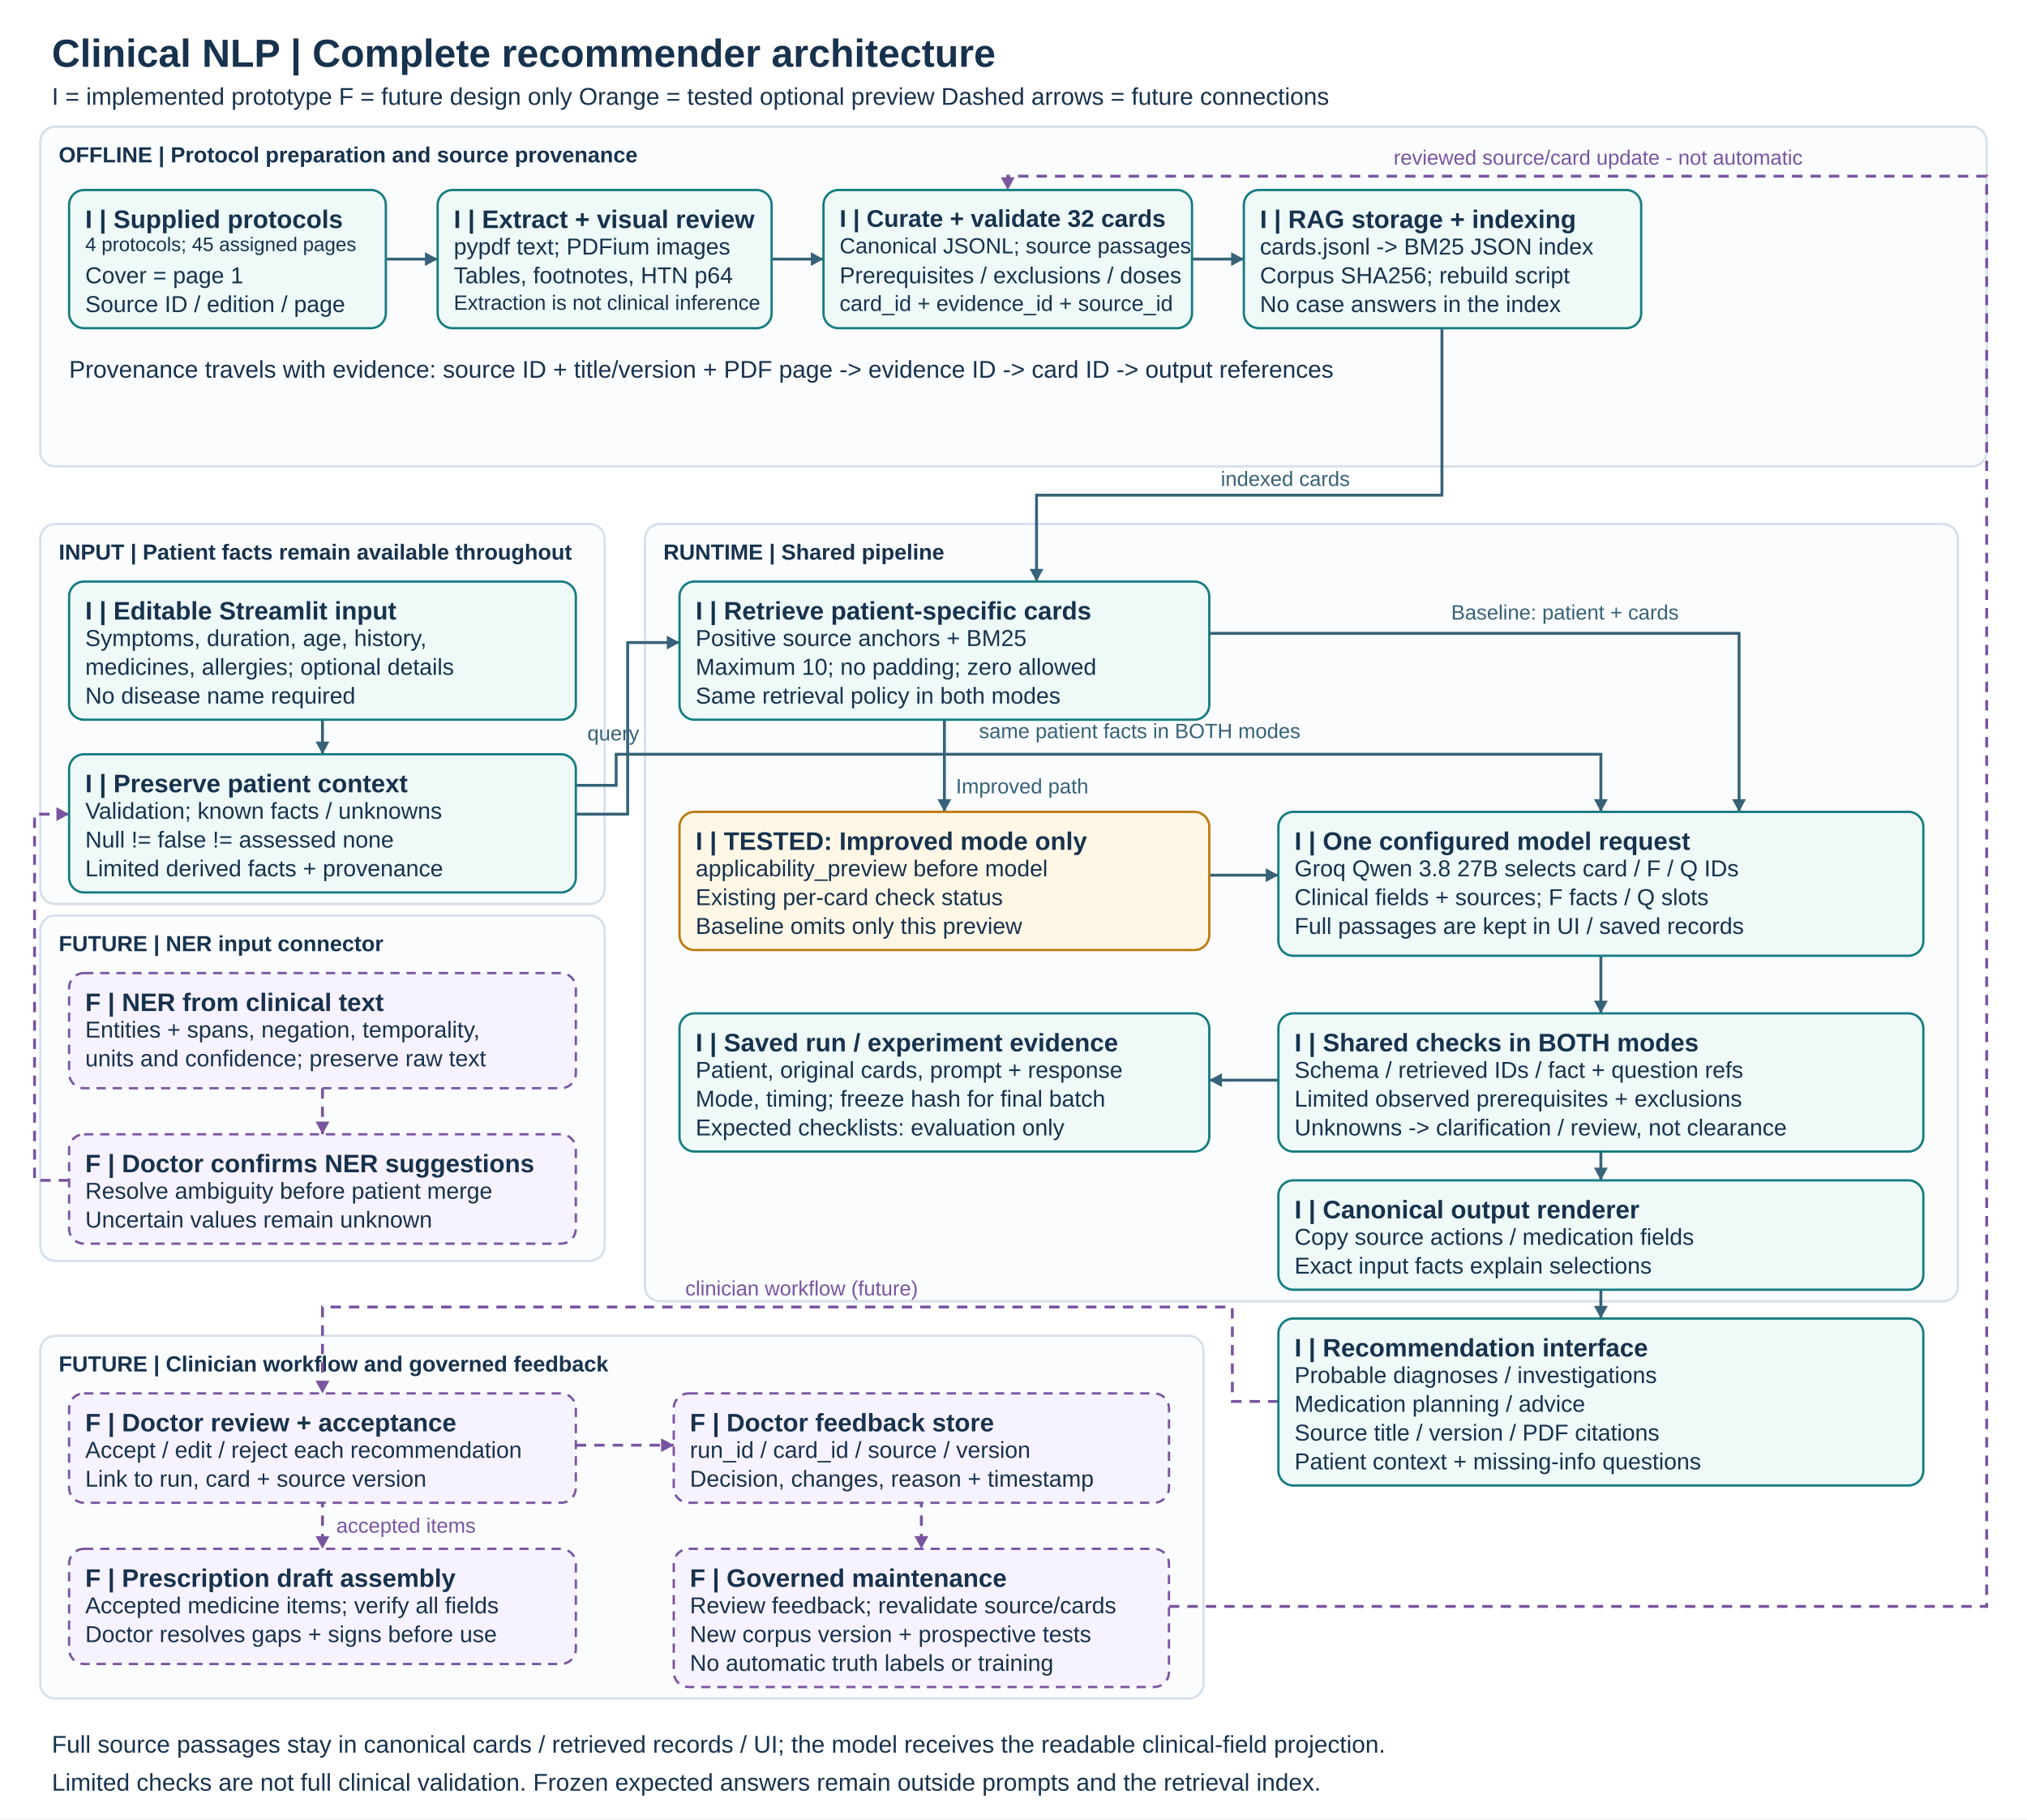
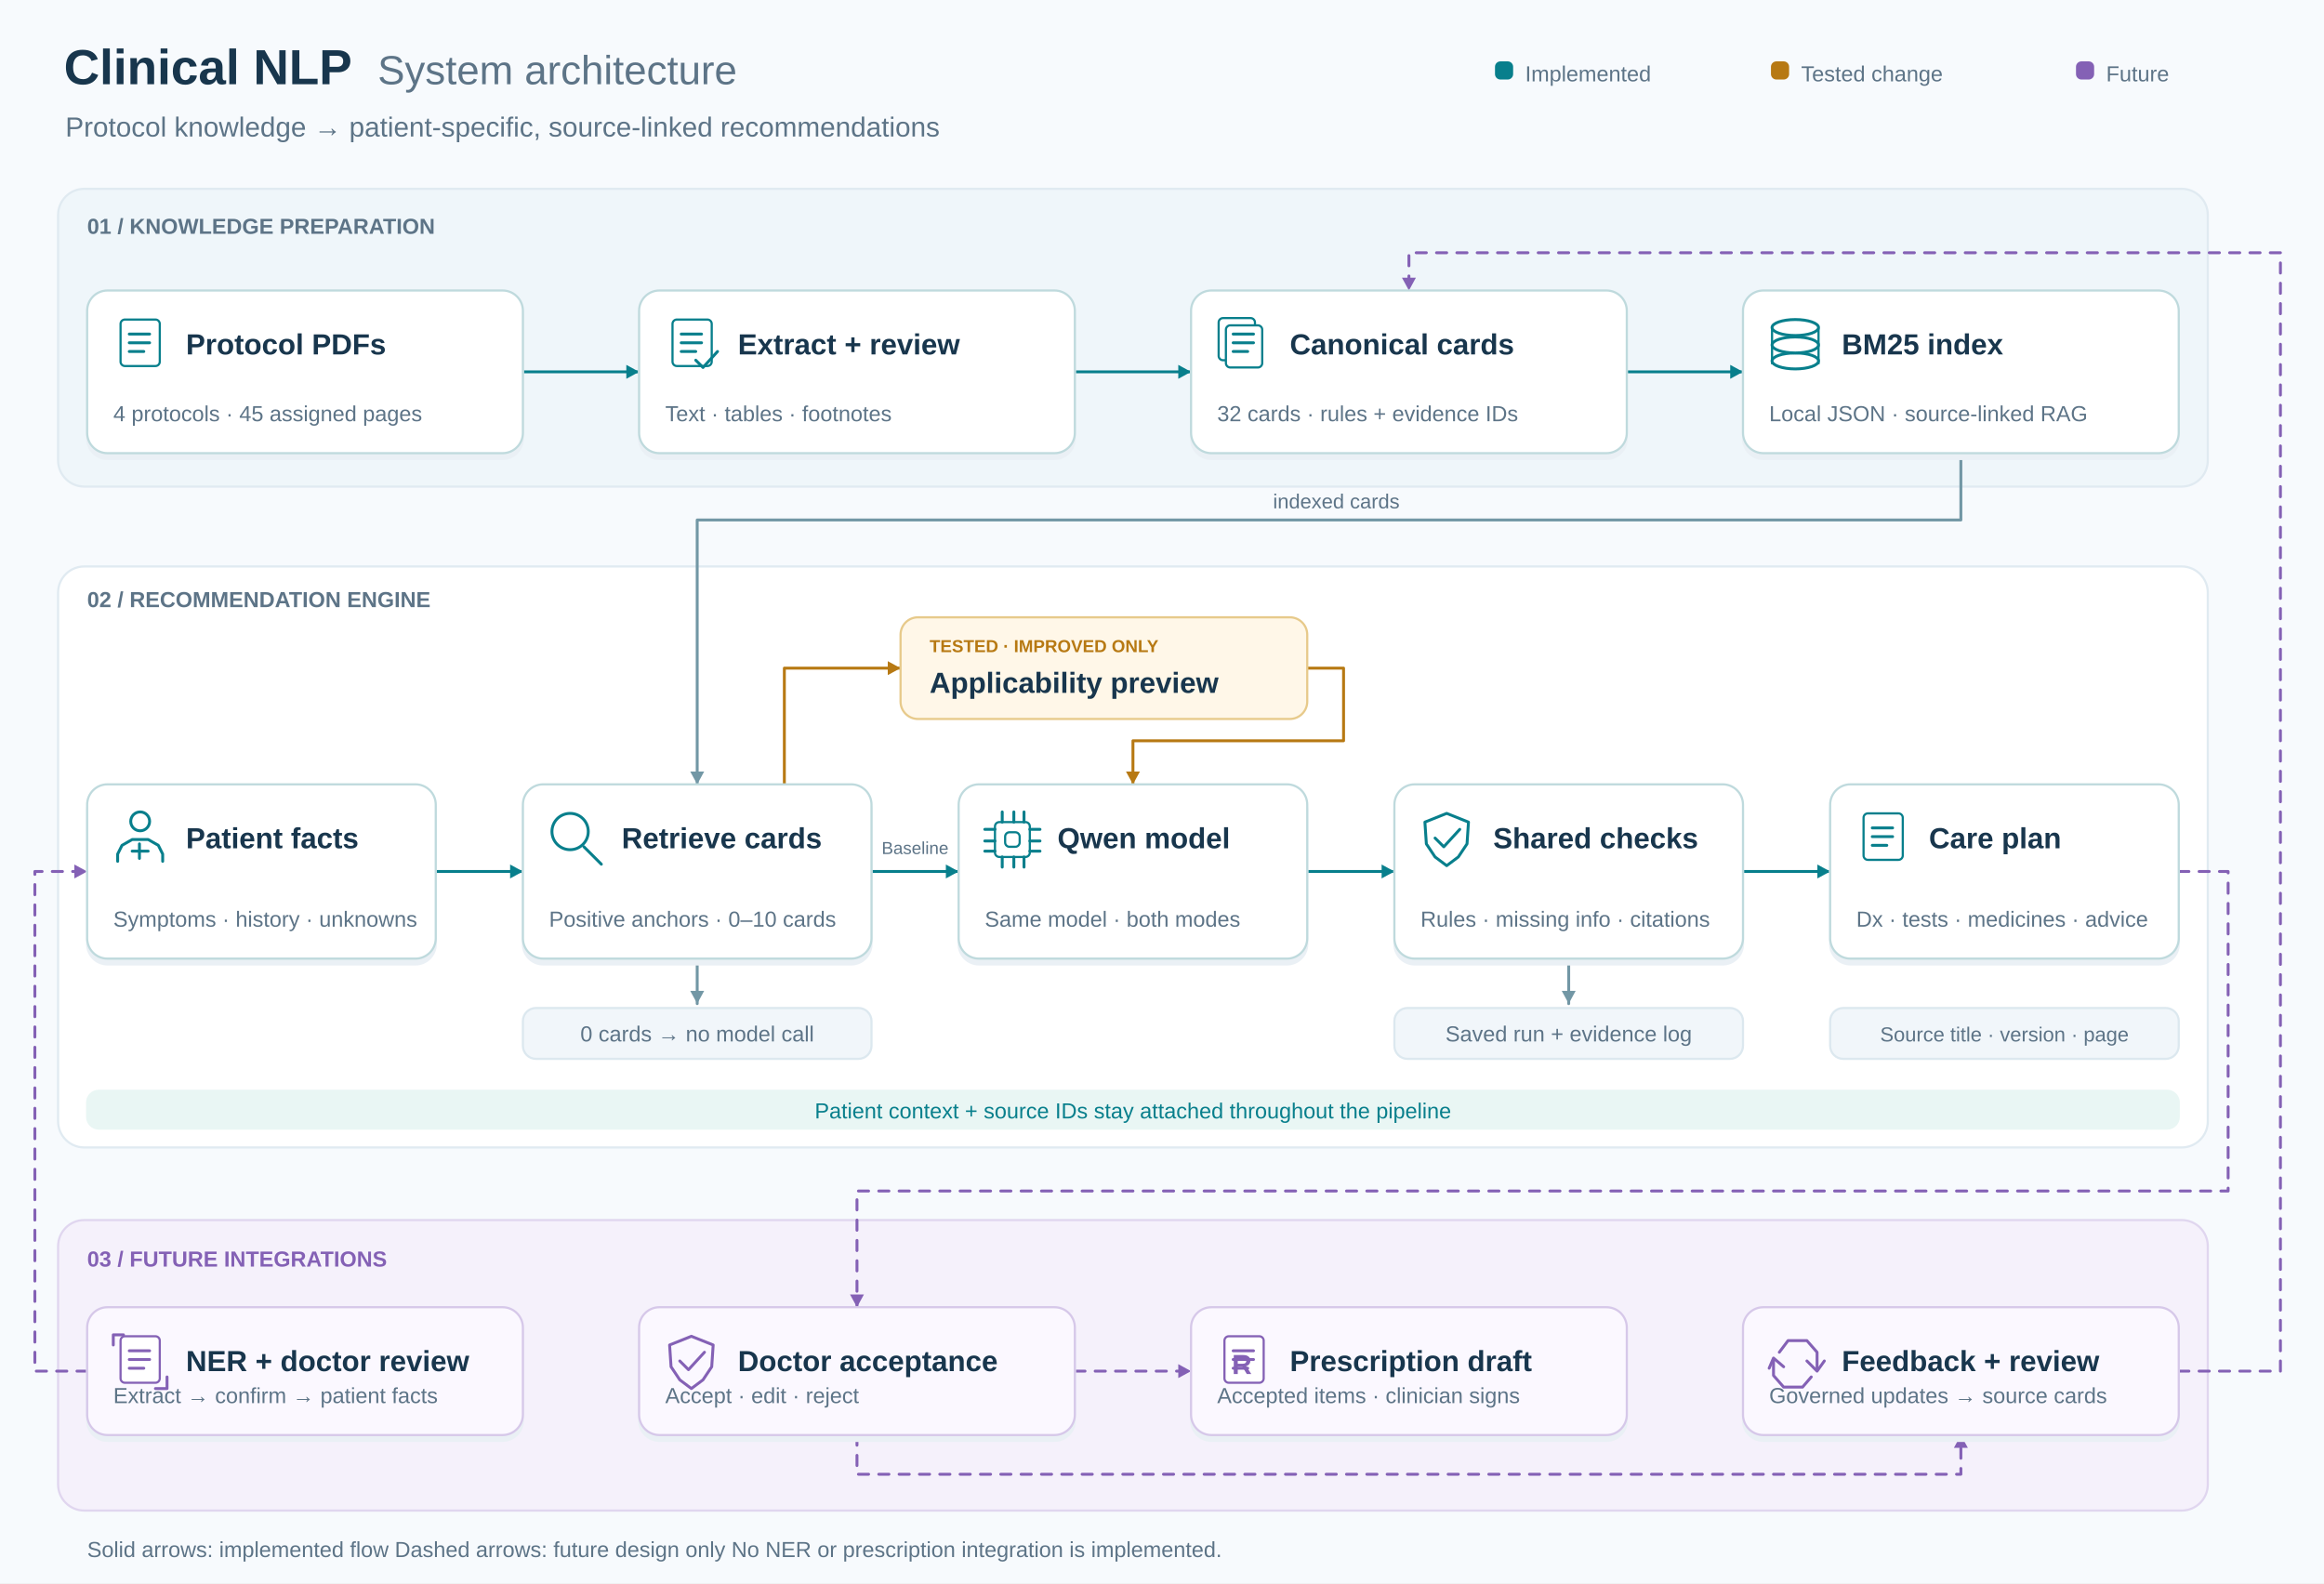
- <svg xmlns="http://www.w3.org/2000/svg" width="1760" height="1580" viewBox="0 0 1760 1580" role="img" aria-labelledby="title desc">
-   <rect width="100%" height="100%" fill="#ffffff" />
-   <text x="45" y="58" font-family="Segoe UI,Arial,sans-serif" font-size="34" fill="#17324d" font-weight="700">Clinical NLP | Complete recommender architecture</text>
-   <text x="45" y="91" font-family="Segoe UI,Arial,sans-serif" font-size="21" fill="#17324d" font-weight="400">I = implemented prototype     F = future design only     Orange = tested optional preview     Dashed arrows = future connections</text>
-   <rect x="35" y="110" width="1690" height="295" rx="13" fill="#fafcfe" stroke="#d6e0ea" stroke-width="2" />
-   <text x="51" y="141" font-family="Segoe UI,Arial,sans-serif" font-size="19" fill="#17324d" font-weight="700">OFFLINE | Protocol preparation and source provenance</text>
-   <rect x="35" y="455" width="490" height="330" rx="13" fill="#fafcfe" stroke="#d6e0ea" stroke-width="2" />
-   <text x="51" y="486" font-family="Segoe UI,Arial,sans-serif" font-size="19" fill="#17324d" font-weight="700">INPUT | Patient facts remain available throughout</text>
-   <rect x="560" y="455" width="1140" height="675" rx="13" fill="#fafcfe" stroke="#d6e0ea" stroke-width="2" />
-   <text x="576" y="486" font-family="Segoe UI,Arial,sans-serif" font-size="19" fill="#17324d" font-weight="700">RUNTIME | Shared pipeline</text>
-   <rect x="35" y="795" width="490" height="300" rx="13" fill="#fafcfe" stroke="#d6e0ea" stroke-width="2" />
-   <text x="51" y="826" font-family="Segoe UI,Arial,sans-serif" font-size="19" fill="#17324d" font-weight="700">FUTURE | NER input connector</text>
-   <rect x="35" y="1160" width="1010" height="315" rx="13" fill="#fafcfe" stroke="#d6e0ea" stroke-width="2" />
-   <text x="51" y="1191" font-family="Segoe UI,Arial,sans-serif" font-size="19" fill="#17324d" font-weight="700">FUTURE | Clinician workflow and governed feedback</text>
-   <text x="60" y="328" font-family="Segoe UI,Arial,sans-serif" font-size="21" fill="#17324d" font-weight="400">Provenance travels with evidence: source ID + title/version + PDF page -&gt; evidence ID -&gt; card ID -&gt; output references</text>
-   <polyline points="335,225 380,225" fill="none" stroke="#376277" stroke-width="2.5" />
-   <polygon points="380,225 369,219 369,231" fill="#376277" />
-   <polyline points="670,225 715,225" fill="none" stroke="#376277" stroke-width="2.5" />
-   <polygon points="715,225 704,219 704,231" fill="#376277" />
-   <polyline points="1035,225 1080,225" fill="none" stroke="#376277" stroke-width="2.5" />
-   <polygon points="1080,225 1069,219 1069,231" fill="#376277" />
-   <polyline points="280,610 280,655" fill="none" stroke="#376277" stroke-width="2.5" />
-   <polygon points="280,655 274,644 286,644" fill="#376277" />
-   <polyline points="1252,285 1252,430 900,430 900,505" fill="none" stroke="#376277" stroke-width="2.5" />
-   <polygon points="900,505 894,494 906,494" fill="#376277" />
-   <text x="1060" y="422" font-family="Segoe UI,Arial,sans-serif" font-size="18" fill="#376277" font-weight="400">indexed cards</text>
-   <polyline points="500,707 545,707 545,558 590,558" fill="none" stroke="#376277" stroke-width="2.5" />
-   <polygon points="590,558 579,552 579,564" fill="#376277" />
-   <text x="510" y="643" font-family="Segoe UI,Arial,sans-serif" font-size="18" fill="#376277" font-weight="400">query</text>
-   <polyline points="500,682 535,682 535,655 1390,655 1390,705" fill="none" stroke="#376277" stroke-width="2.5" />
-   <polygon points="1390,705 1384,694 1396,694" fill="#376277" />
-   <text x="850" y="641" font-family="Segoe UI,Arial,sans-serif" font-size="18" fill="#376277" font-weight="400">same patient facts in BOTH modes</text>
-   <polyline points="1050,550 1510,550 1510,705" fill="none" stroke="#376277" stroke-width="2.5" />
-   <polygon points="1510,705 1504,694 1516,694" fill="#376277" />
-   <text x="1260" y="538" font-family="Segoe UI,Arial,sans-serif" font-size="18" fill="#376277" font-weight="400">Baseline: patient + cards</text>
-   <polyline points="820,610 820,705" fill="none" stroke="#376277" stroke-width="2.5" />
-   <polygon points="820,705 814,694 826,694" fill="#376277" />
-   <text x="830" y="689" font-family="Segoe UI,Arial,sans-serif" font-size="18" fill="#376277" font-weight="400">Improved path</text>
-   <polyline points="1050,760 1110,760" fill="none" stroke="#376277" stroke-width="2.5" />
-   <polygon points="1110,760 1099,754 1099,766" fill="#376277" />
-   <polyline points="1390,830 1390,880" fill="none" stroke="#376277" stroke-width="2.5" />
-   <polygon points="1390,880 1384,869 1396,869" fill="#376277" />
-   <polyline points="1110,938 1050,938" fill="none" stroke="#376277" stroke-width="2.5" />
-   <polygon points="1050,938 1061,932 1061,944" fill="#376277" />
-   <polyline points="1390,995 1390,1025" fill="none" stroke="#376277" stroke-width="2.5" />
-   <polygon points="1390,1025 1384,1014 1396,1014" fill="#376277" />
-   <polyline points="1390,1105 1390,1145" fill="none" stroke="#376277" stroke-width="2.5" />
-   <polygon points="1390,1145 1384,1134 1396,1134" fill="#376277" />
-   <polyline points="280,945 280,985" fill="none" stroke="#7955a0" stroke-width="2.5" stroke-dasharray="9 7" />
-   <polygon points="280,985 274,974 286,974" fill="#7955a0" />
-   <polyline points="60,1025 30,1025 30,707 60,707" fill="none" stroke="#7955a0" stroke-width="2.5" stroke-dasharray="9 7" />
-   <polygon points="60,707 49,701 49,713" fill="#7955a0" />
-   <polyline points="1110,1217 1070,1217 1070,1135 280,1135 280,1210" fill="none" stroke="#7955a0" stroke-width="2.5" stroke-dasharray="9 7" />
-   <polygon points="280,1210 274,1199 286,1199" fill="#7955a0" />
-   <text x="595" y="1125" font-family="Segoe UI,Arial,sans-serif" font-size="18" fill="#7955a0" font-weight="400">clinician workflow (future)</text>
-   <polyline points="280,1300 280,1345" fill="none" stroke="#7955a0" stroke-width="2.5" stroke-dasharray="9 7" />
-   <polygon points="280,1345 274,1334 286,1334" fill="#7955a0" />
-   <text x="292" y="1331" font-family="Segoe UI,Arial,sans-serif" font-size="18" fill="#7955a0" font-weight="400">accepted items</text>
-   <polyline points="500,1255 585,1255" fill="none" stroke="#7955a0" stroke-width="2.5" stroke-dasharray="9 7" />
-   <polygon points="585,1255 574,1249 574,1261" fill="#7955a0" />
-   <polyline points="800,1300 800,1345" fill="none" stroke="#7955a0" stroke-width="2.5" stroke-dasharray="9 7" />
-   <polygon points="800,1345 794,1334 806,1334" fill="#7955a0" />
-   <polyline points="1015,1395 1725,1395 1725,153 875,153 875,165" fill="none" stroke="#7955a0" stroke-width="2.5" stroke-dasharray="9 7" />
-   <polygon points="875,165 869,154 881,154" fill="#7955a0" />
-   <text x="1210" y="143" font-family="Segoe UI,Arial,sans-serif" font-size="18" fill="#7955a0" font-weight="400">reviewed source/card update - not automatic</text>
-   <rect x="60" y="165" width="275" height="120" rx="13" fill="#eef9f8" stroke="#167c80" stroke-width="2" />
-   <text x="74" y="198" font-family="Segoe UI,Arial,sans-serif" font-size="22" fill="#17324d" font-weight="700">I | Supplied protocols</text>
-   <text x="74" y="218" font-family="Segoe UI,Arial,sans-serif" font-size="17" fill="#17324d" font-weight="400">4 protocols; 45 assigned pages</text>
-   <text x="74" y="246" font-family="Segoe UI,Arial,sans-serif" font-size="20" fill="#17324d" font-weight="400">Cover = page 1</text>
-   <text x="74" y="271" font-family="Segoe UI,Arial,sans-serif" font-size="20" fill="#17324d" font-weight="400">Source ID / edition / page</text>
-   <rect x="380" y="165" width="290" height="120" rx="13" fill="#eef9f8" stroke="#167c80" stroke-width="2" />
-   <text x="394" y="198" font-family="Segoe UI,Arial,sans-serif" font-size="22" fill="#17324d" font-weight="700">I | Extract + visual review</text>
-   <text x="394" y="221" font-family="Segoe UI,Arial,sans-serif" font-size="20" fill="#17324d" font-weight="400">pypdf text; PDFium images</text>
-   <text x="394" y="246" font-family="Segoe UI,Arial,sans-serif" font-size="20" fill="#17324d" font-weight="400">Tables, footnotes, HTN p64</text>
-   <text x="394" y="269" font-family="Segoe UI,Arial,sans-serif" font-size="18" fill="#17324d" font-weight="400">Extraction is not clinical inference</text>
-   <rect x="715" y="165" width="320" height="120" rx="13" fill="#eef9f8" stroke="#167c80" stroke-width="2" />
-   <text x="729" y="197" font-family="Segoe UI,Arial,sans-serif" font-size="21" fill="#17324d" font-weight="700">I | Curate + validate 32 cards</text>
-   <text x="729" y="220" font-family="Segoe UI,Arial,sans-serif" font-size="19" fill="#17324d" font-weight="400">Canonical JSONL; source passages</text>
-   <text x="729" y="246" font-family="Segoe UI,Arial,sans-serif" font-size="20" fill="#17324d" font-weight="400">Prerequisites / exclusions / doses</text>
-   <text x="729" y="270" font-family="Segoe UI,Arial,sans-serif" font-size="19" fill="#17324d" font-weight="400">card_id + evidence_id + source_id</text>
-   <rect x="1080" y="165" width="345" height="120" rx="13" fill="#eef9f8" stroke="#167c80" stroke-width="2" />
-   <text x="1094" y="198" font-family="Segoe UI,Arial,sans-serif" font-size="22" fill="#17324d" font-weight="700">I | RAG storage + indexing</text>
-   <text x="1094" y="221" font-family="Segoe UI,Arial,sans-serif" font-size="20" fill="#17324d" font-weight="400">cards.jsonl -&gt; BM25 JSON index</text>
-   <text x="1094" y="246" font-family="Segoe UI,Arial,sans-serif" font-size="20" fill="#17324d" font-weight="400">Corpus SHA256; rebuild script</text>
-   <text x="1094" y="271" font-family="Segoe UI,Arial,sans-serif" font-size="20" fill="#17324d" font-weight="400">No case answers in the index</text>
-   <rect x="60" y="505" width="440" height="120" rx="13" fill="#eef9f8" stroke="#167c80" stroke-width="2" />
-   <text x="74" y="538" font-family="Segoe UI,Arial,sans-serif" font-size="22" fill="#17324d" font-weight="700">I | Editable Streamlit input</text>
-   <text x="74" y="561" font-family="Segoe UI,Arial,sans-serif" font-size="20" fill="#17324d" font-weight="400">Symptoms, duration, age, history,</text>
-   <text x="74" y="586" font-family="Segoe UI,Arial,sans-serif" font-size="20" fill="#17324d" font-weight="400">medicines, allergies; optional details</text>
-   <text x="74" y="611" font-family="Segoe UI,Arial,sans-serif" font-size="20" fill="#17324d" font-weight="400">No disease name required</text>
-   <rect x="60" y="655" width="440" height="120" rx="13" fill="#eef9f8" stroke="#167c80" stroke-width="2" />
-   <text x="74" y="688" font-family="Segoe UI,Arial,sans-serif" font-size="22" fill="#17324d" font-weight="700">I | Preserve patient context</text>
-   <text x="74" y="711" font-family="Segoe UI,Arial,sans-serif" font-size="20" fill="#17324d" font-weight="400">Validation; known facts / unknowns</text>
-   <text x="74" y="736" font-family="Segoe UI,Arial,sans-serif" font-size="20" fill="#17324d" font-weight="400">Null != false != assessed none</text>
-   <text x="74" y="761" font-family="Segoe UI,Arial,sans-serif" font-size="20" fill="#17324d" font-weight="400">Limited derived facts + provenance</text>
-   <rect x="590" y="505" width="460" height="120" rx="13" fill="#eef9f8" stroke="#167c80" stroke-width="2" />
-   <text x="604" y="538" font-family="Segoe UI,Arial,sans-serif" font-size="22" fill="#17324d" font-weight="700">I | Retrieve patient-specific cards</text>
-   <text x="604" y="561" font-family="Segoe UI,Arial,sans-serif" font-size="20" fill="#17324d" font-weight="400">Positive source anchors + BM25</text>
-   <text x="604" y="586" font-family="Segoe UI,Arial,sans-serif" font-size="20" fill="#17324d" font-weight="400">Maximum 10; no padding; zero allowed</text>
-   <text x="604" y="611" font-family="Segoe UI,Arial,sans-serif" font-size="20" fill="#17324d" font-weight="400">Same retrieval policy in both modes</text>
-   <rect x="590" y="705" width="460" height="120" rx="13" fill="#fff7e6" stroke="#bd7a10" stroke-width="2" />
-   <text x="604" y="738" font-family="Segoe UI,Arial,sans-serif" font-size="22" fill="#17324d" font-weight="700">I | TESTED: Improved mode only</text>
-   <text x="604" y="761" font-family="Segoe UI,Arial,sans-serif" font-size="20" fill="#17324d" font-weight="400">applicability_preview before model</text>
-   <text x="604" y="786" font-family="Segoe UI,Arial,sans-serif" font-size="20" fill="#17324d" font-weight="400">Existing per-card check status</text>
-   <text x="604" y="811" font-family="Segoe UI,Arial,sans-serif" font-size="20" fill="#17324d" font-weight="400">Baseline omits only this preview</text>
-   <rect x="1110" y="705" width="560" height="125" rx="13" fill="#eef9f8" stroke="#167c80" stroke-width="2" />
-   <text x="1124" y="738" font-family="Segoe UI,Arial,sans-serif" font-size="22" fill="#17324d" font-weight="700">I | One configured model request</text>
-   <text x="1124" y="761" font-family="Segoe UI,Arial,sans-serif" font-size="20" fill="#17324d" font-weight="400">Groq Qwen 3.8 27B selects card / F / Q IDs</text>
-   <text x="1124" y="786" font-family="Segoe UI,Arial,sans-serif" font-size="20" fill="#17324d" font-weight="400">Clinical fields + sources; F facts / Q slots</text>
-   <text x="1124" y="811" font-family="Segoe UI,Arial,sans-serif" font-size="20" fill="#17324d" font-weight="400">Full passages are kept in UI / saved records</text>
-   <rect x="1110" y="880" width="560" height="120" rx="13" fill="#eef9f8" stroke="#167c80" stroke-width="2" />
-   <text x="1124" y="913" font-family="Segoe UI,Arial,sans-serif" font-size="22" fill="#17324d" font-weight="700">I | Shared checks in BOTH modes</text>
-   <text x="1124" y="936" font-family="Segoe UI,Arial,sans-serif" font-size="20" fill="#17324d" font-weight="400">Schema / retrieved IDs / fact + question refs</text>
-   <text x="1124" y="961" font-family="Segoe UI,Arial,sans-serif" font-size="20" fill="#17324d" font-weight="400">Limited observed prerequisites + exclusions</text>
-   <text x="1124" y="986" font-family="Segoe UI,Arial,sans-serif" font-size="20" fill="#17324d" font-weight="400">Unknowns -&gt; clarification / review, not clearance</text>
-   <rect x="590" y="880" width="460" height="120" rx="13" fill="#eef9f8" stroke="#167c80" stroke-width="2" />
-   <text x="604" y="913" font-family="Segoe UI,Arial,sans-serif" font-size="22" fill="#17324d" font-weight="700">I | Saved run / experiment evidence</text>
-   <text x="604" y="936" font-family="Segoe UI,Arial,sans-serif" font-size="20" fill="#17324d" font-weight="400">Patient, original cards, prompt + response</text>
-   <text x="604" y="961" font-family="Segoe UI,Arial,sans-serif" font-size="20" fill="#17324d" font-weight="400">Mode, timing; freeze hash for final batch</text>
-   <text x="604" y="986" font-family="Segoe UI,Arial,sans-serif" font-size="20" fill="#17324d" font-weight="400">Expected checklists: evaluation only</text>
-   <rect x="1110" y="1025" width="560" height="95" rx="13" fill="#eef9f8" stroke="#167c80" stroke-width="2" />
-   <text x="1124" y="1058" font-family="Segoe UI,Arial,sans-serif" font-size="22" fill="#17324d" font-weight="700">I | Canonical output renderer</text>
-   <text x="1124" y="1081" font-family="Segoe UI,Arial,sans-serif" font-size="20" fill="#17324d" font-weight="400">Copy source actions / medication fields</text>
-   <text x="1124" y="1106" font-family="Segoe UI,Arial,sans-serif" font-size="20" fill="#17324d" font-weight="400">Exact input facts explain selections</text>
-   <rect x="1110" y="1145" width="560" height="145" rx="13" fill="#eef9f8" stroke="#167c80" stroke-width="2" />
-   <text x="1124" y="1178" font-family="Segoe UI,Arial,sans-serif" font-size="22" fill="#17324d" font-weight="700">I | Recommendation interface</text>
-   <text x="1124" y="1201" font-family="Segoe UI,Arial,sans-serif" font-size="20" fill="#17324d" font-weight="400">Probable diagnoses / investigations</text>
-   <text x="1124" y="1226" font-family="Segoe UI,Arial,sans-serif" font-size="20" fill="#17324d" font-weight="400">Medication planning / advice</text>
-   <text x="1124" y="1251" font-family="Segoe UI,Arial,sans-serif" font-size="20" fill="#17324d" font-weight="400">Source title / version / PDF citations</text>
-   <text x="1124" y="1276" font-family="Segoe UI,Arial,sans-serif" font-size="20" fill="#17324d" font-weight="400">Patient context + missing-info questions</text>
-   <rect x="60" y="845" width="440" height="100" rx="13" fill="#f7f2ff" stroke="#7955a0" stroke-width="2" stroke-dasharray="8 6" />
-   <text x="74" y="878" font-family="Segoe UI,Arial,sans-serif" font-size="22" fill="#17324d" font-weight="700">F | NER from clinical text</text>
-   <text x="74" y="901" font-family="Segoe UI,Arial,sans-serif" font-size="20" fill="#17324d" font-weight="400">Entities + spans, negation, temporality,</text>
-   <text x="74" y="926" font-family="Segoe UI,Arial,sans-serif" font-size="20" fill="#17324d" font-weight="400">units and confidence; preserve raw text</text>
-   <rect x="60" y="985" width="440" height="95" rx="13" fill="#f7f2ff" stroke="#7955a0" stroke-width="2" stroke-dasharray="8 6" />
-   <text x="74" y="1018" font-family="Segoe UI,Arial,sans-serif" font-size="22" fill="#17324d" font-weight="700">F | Doctor confirms NER suggestions</text>
-   <text x="74" y="1041" font-family="Segoe UI,Arial,sans-serif" font-size="20" fill="#17324d" font-weight="400">Resolve ambiguity before patient merge</text>
-   <text x="74" y="1066" font-family="Segoe UI,Arial,sans-serif" font-size="20" fill="#17324d" font-weight="400">Uncertain values remain unknown</text>
-   <rect x="60" y="1210" width="440" height="95" rx="13" fill="#f7f2ff" stroke="#7955a0" stroke-width="2" stroke-dasharray="8 6" />
-   <text x="74" y="1243" font-family="Segoe UI,Arial,sans-serif" font-size="22" fill="#17324d" font-weight="700">F | Doctor review + acceptance</text>
-   <text x="74" y="1266" font-family="Segoe UI,Arial,sans-serif" font-size="20" fill="#17324d" font-weight="400">Accept / edit / reject each recommendation</text>
-   <text x="74" y="1291" font-family="Segoe UI,Arial,sans-serif" font-size="20" fill="#17324d" font-weight="400">Link to run, card + source version</text>
-   <rect x="60" y="1345" width="440" height="100" rx="13" fill="#f7f2ff" stroke="#7955a0" stroke-width="2" stroke-dasharray="8 6" />
-   <text x="74" y="1378" font-family="Segoe UI,Arial,sans-serif" font-size="22" fill="#17324d" font-weight="700">F | Prescription draft assembly</text>
-   <text x="74" y="1401" font-family="Segoe UI,Arial,sans-serif" font-size="20" fill="#17324d" font-weight="400">Accepted medicine items; verify all fields</text>
-   <text x="74" y="1426" font-family="Segoe UI,Arial,sans-serif" font-size="20" fill="#17324d" font-weight="400">Doctor resolves gaps + signs before use</text>
-   <rect x="585" y="1210" width="430" height="95" rx="13" fill="#f7f2ff" stroke="#7955a0" stroke-width="2" stroke-dasharray="8 6" />
-   <text x="599" y="1243" font-family="Segoe UI,Arial,sans-serif" font-size="22" fill="#17324d" font-weight="700">F | Doctor feedback store</text>
-   <text x="599" y="1266" font-family="Segoe UI,Arial,sans-serif" font-size="20" fill="#17324d" font-weight="400">run_id / card_id / source / version</text>
-   <text x="599" y="1291" font-family="Segoe UI,Arial,sans-serif" font-size="20" fill="#17324d" font-weight="400">Decision, changes, reason + timestamp</text>
-   <rect x="585" y="1345" width="430" height="120" rx="13" fill="#f7f2ff" stroke="#7955a0" stroke-width="2" stroke-dasharray="8 6" />
-   <text x="599" y="1378" font-family="Segoe UI,Arial,sans-serif" font-size="22" fill="#17324d" font-weight="700">F | Governed maintenance</text>
-   <text x="599" y="1401" font-family="Segoe UI,Arial,sans-serif" font-size="20" fill="#17324d" font-weight="400">Review feedback; revalidate source/cards</text>
-   <text x="599" y="1426" font-family="Segoe UI,Arial,sans-serif" font-size="20" fill="#17324d" font-weight="400">New corpus version + prospective tests</text>
-   <text x="599" y="1451" font-family="Segoe UI,Arial,sans-serif" font-size="20" fill="#17324d" font-weight="400">No automatic truth labels or training</text>
-   <text x="45" y="1522" font-family="Segoe UI,Arial,sans-serif" font-size="21" fill="#17324d" font-weight="400">Full source passages stay in canonical cards / retrieved records / UI; the model receives the readable clinical-field projection.</text>
-   <text x="45" y="1555" font-family="Segoe UI,Arial,sans-serif" font-size="21" fill="#17324d" font-weight="400">Limited checks are not full clinical validation. Frozen expected answers remain outside prompts and the retrieval index.</text>
+ <svg xmlns="http://www.w3.org/2000/svg" width="1600" height="1090" viewBox="0 0 1600 1090" role="img" aria-labelledby="title desc">
+   <rect width="1600" height="1090" fill="#F7FAFD" />
+   <text x="44" y="58" fill="#18364D" font-family="Segoe UI,Arial,sans-serif" font-size="34" font-weight="700" text-anchor="start">Clinical NLP</text>
+   <text x="260" y="58" fill="#5D7487" font-family="Segoe UI,Arial,sans-serif" font-size="28" font-weight="400" text-anchor="start">System architecture</text>
+   <text x="45" y="94" fill="#5D7487" font-family="Segoe UI,Arial,sans-serif" font-size="19" font-weight="400" text-anchor="start">Protocol knowledge → patient-specific, source-linked recommendations</text>
+   <rect x="1030" y="43" width="11" height="11" rx="3" fill="#087F8C" stroke="#087F8C" stroke-width="1.5" />
+   <text x="1050" y="56" fill="#5D7487" font-family="Segoe UI,Arial,sans-serif" font-size="15" font-weight="400" text-anchor="start">Implemented</text>
+   <rect x="1220" y="43" width="11" height="11" rx="3" fill="#B77913" stroke="#B77913" stroke-width="1.5" />
+   <text x="1240" y="56" fill="#5D7487" font-family="Segoe UI,Arial,sans-serif" font-size="15" font-weight="400" text-anchor="start">Tested change</text>
+   <rect x="1430" y="43" width="11" height="11" rx="3" fill="#8461B5" stroke="#8461B5" stroke-width="1.5" />
+   <text x="1450" y="56" fill="#5D7487" font-family="Segoe UI,Arial,sans-serif" font-size="15" font-weight="400" text-anchor="start">Future</text>
+   <rect x="40" y="130" width="1480" height="205" rx="18" fill="#EFF6FA" stroke="#E0EAF1" stroke-width="1.5" />
+   <text x="60" y="161" fill="#5D7487" font-family="Segoe UI,Arial,sans-serif" font-size="15" font-weight="700" text-anchor="start">01  /  KNOWLEDGE PREPARATION</text>
+   <rect x="40" y="390" width="1480" height="400" rx="18" fill="#FFFFFF" stroke="#E0EAF1" stroke-width="1.5" />
+   <text x="60" y="418" fill="#5D7487" font-family="Segoe UI,Arial,sans-serif" font-size="15" font-weight="700" text-anchor="start">02  /  RECOMMENDATION ENGINE</text>
+   <rect x="40" y="840" width="1480" height="200" rx="18" fill="#F5F1FB" stroke="#E0D6EF" stroke-width="1.5" />
+   <text x="60" y="872" fill="#8461B5" font-family="Segoe UI,Arial,sans-serif" font-size="15" font-weight="700" text-anchor="start">03  /  FUTURE INTEGRATIONS</text>
+   <polyline points="360,256 440,256" fill="none" stroke="#087F8C" stroke-width="2" stroke-linecap="round" stroke-linejoin="round" />
+   <polygon points="440.0,256.0 431.2,260.8 431.2,251.2" fill="#087F8C" />
+   <polyline points="740,256 820,256" fill="none" stroke="#087F8C" stroke-width="2" stroke-linecap="round" stroke-linejoin="round" />
+   <polygon points="820.0,256.0 811.2,260.8 811.2,251.2" fill="#087F8C" />
+   <polyline points="1120,256 1200,256" fill="none" stroke="#087F8C" stroke-width="2" stroke-linecap="round" stroke-linejoin="round" />
+   <polygon points="1200.0,256.0 1191.2,260.8 1191.2,251.2" fill="#087F8C" />
+   <polyline points="1350,312 1350,358 480,358 480,540" fill="none" stroke="#7297A5" stroke-width="2" stroke-linecap="round" stroke-linejoin="round" />
+   <polygon points="480.0,540.0 475.2,531.2 484.8,531.2" fill="#7297A5" />
+   <text x="920" y="350" fill="#5D7487" font-family="Segoe UI,Arial,sans-serif" font-size="14" font-weight="400" text-anchor="middle">indexed cards</text>
+   <polyline points="300,600 360,600" fill="none" stroke="#087F8C" stroke-width="2" stroke-linecap="round" stroke-linejoin="round" />
+   <polygon points="360.0,600.0 351.2,604.8 351.2,595.2" fill="#087F8C" />
+   <polyline points="600,600 660,600" fill="none" stroke="#087F8C" stroke-width="2" stroke-linecap="round" stroke-linejoin="round" />
+   <polygon points="660.0,600.0 651.2,604.8 651.2,595.2" fill="#087F8C" />
+   <polyline points="900,600 960,600" fill="none" stroke="#087F8C" stroke-width="2" stroke-linecap="round" stroke-linejoin="round" />
+   <polygon points="960.0,600.0 951.2,604.8 951.2,595.2" fill="#087F8C" />
+   <polyline points="1200,600 1260,600" fill="none" stroke="#087F8C" stroke-width="2" stroke-linecap="round" stroke-linejoin="round" />
+   <polygon points="1260.0,600.0 1251.2,604.8 1251.2,595.2" fill="#087F8C" />
+   <text x="630" y="588" fill="#5D7487" font-family="Segoe UI,Arial,sans-serif" font-size="12" font-weight="400" text-anchor="middle">Baseline</text>
+   <polyline points="540,540 540,460 620,460" fill="none" stroke="#B77913" stroke-width="2" stroke-linecap="round" stroke-linejoin="round" />
+   <polygon points="620.0,460.0 611.2,464.8 611.2,455.2" fill="#B77913" />
+   <polyline points="900,460 925,460 925,510 780,510 780,540" fill="none" stroke="#B77913" stroke-width="2" stroke-linecap="round" stroke-linejoin="round" />
+   <polygon points="780.0,540.0 775.2,531.2 784.8,531.2" fill="#B77913" />
+   <polyline points="480,660 480,691" fill="none" stroke="#7297A5" stroke-width="2" stroke-linecap="round" stroke-linejoin="round" />
+   <polygon points="480.0,691.0 475.2,682.2 484.8,682.2" fill="#7297A5" />
+   <polyline points="1080,660 1080,691" fill="none" stroke="#7297A5" stroke-width="2" stroke-linecap="round" stroke-linejoin="round" />
+   <polygon points="1080.0,691.0 1075.2,682.2 1084.8,682.2" fill="#7297A5" />
+   <polyline points="60,944 24,944 24,600 60,600" fill="none" stroke="#8461B5" stroke-width="2" stroke-linecap="round" stroke-linejoin="round" stroke-dasharray="7 7" />
+   <polygon points="60.0,600.0 51.2,604.8 51.2,595.2" fill="#8461B5" />
+   <polyline points="1500,600 1534,600 1534,820 590,820 590,900" fill="none" stroke="#8461B5" stroke-width="2" stroke-linecap="round" stroke-linejoin="round" stroke-dasharray="7 7" />
+   <polygon points="590.0,900.0 585.2,891.2 594.8,891.2" fill="#8461B5" />
+   <polyline points="740,944 820,944" fill="none" stroke="#8461B5" stroke-width="2" stroke-linecap="round" stroke-linejoin="round" stroke-dasharray="7 7" />
+   <polygon points="820.0,944.0 811.2,948.8 811.2,939.2" fill="#8461B5" />
+   <polyline points="590,988 590,1015 1350,1015 1350,988" fill="none" stroke="#8461B5" stroke-width="2" stroke-linecap="round" stroke-linejoin="round" stroke-dasharray="7 7" />
+   <polygon points="1350.0,988.0 1354.8,996.8 1345.2,996.8" fill="#8461B5" />
+   <polyline points="1500,944 1570,944 1570,174 970,174 970,200" fill="none" stroke="#8461B5" stroke-width="2" stroke-linecap="round" stroke-linejoin="round" stroke-dasharray="7 7" />
+   <polygon points="970.0,200.0 965.2,191.2 974.8,191.2" fill="#8461B5" />
+   <rect x="60" y="204" width="300" height="112" rx="14" fill="#EAF0F5" stroke="#EAF0F5" stroke-width="1.5" />
+   <rect x="60" y="200" width="300" height="112" rx="14" fill="#FFFFFF" stroke="#BFDADD" stroke-width="1.5" />
+   <rect x="83" y="220" width="27" height="32" rx="3" fill="#FFFFFF" stroke="#087F8C" stroke-width="1.5" />
+   <polyline points="89,230 103,230" fill="none" stroke="#087F8C" stroke-width="2" stroke-linecap="round" stroke-linejoin="round" />
+   <polyline points="89,236 103,236" fill="none" stroke="#087F8C" stroke-width="2" stroke-linecap="round" stroke-linejoin="round" />
+   <polyline points="89,242 99,242" fill="none" stroke="#087F8C" stroke-width="2" stroke-linecap="round" stroke-linejoin="round" />
+   <text x="128" y="244" fill="#18364D" font-family="Segoe UI,Arial,sans-serif" font-size="20" font-weight="700" text-anchor="start">Protocol PDFs</text>
+   <text x="78" y="290" fill="#5D7487" font-family="Segoe UI,Arial,sans-serif" font-size="15" font-weight="400" text-anchor="start">4 protocols · 45 assigned pages</text>
+   <rect x="440" y="204" width="300" height="112" rx="14" fill="#EAF0F5" stroke="#EAF0F5" stroke-width="1.5" />
+   <rect x="440" y="200" width="300" height="112" rx="14" fill="#FFFFFF" stroke="#BFDADD" stroke-width="1.5" />
+   <rect x="463" y="220" width="27" height="32" rx="3" fill="#FFFFFF" stroke="#087F8C" stroke-width="1.5" />
+   <polyline points="469,230 483,230" fill="none" stroke="#087F8C" stroke-width="2" stroke-linecap="round" stroke-linejoin="round" />
+   <polyline points="469,236 483,236" fill="none" stroke="#087F8C" stroke-width="2" stroke-linecap="round" stroke-linejoin="round" />
+   <polyline points="469,242 479,242" fill="none" stroke="#087F8C" stroke-width="2" stroke-linecap="round" stroke-linejoin="round" />
+   <polyline points="479,248 484,253 494,242" fill="none" stroke="#087F8C" stroke-width="2" stroke-linecap="round" stroke-linejoin="round" />
+   <text x="508" y="244" fill="#18364D" font-family="Segoe UI,Arial,sans-serif" font-size="20" font-weight="700" text-anchor="start">Extract + review</text>
+   <text x="458" y="290" fill="#5D7487" font-family="Segoe UI,Arial,sans-serif" font-size="15" font-weight="400" text-anchor="start">Text · tables · footnotes</text>
+   <rect x="820" y="204" width="300" height="112" rx="14" fill="#EAF0F5" stroke="#EAF0F5" stroke-width="1.5" />
+   <rect x="820" y="200" width="300" height="112" rx="14" fill="#FFFFFF" stroke="#BFDADD" stroke-width="1.5" />
+   <rect x="839" y="219" width="25" height="29" rx="3" fill="#FFFFFF" stroke="#087F8C" stroke-width="1.5" />
+   <rect x="844" y="224" width="25" height="29" rx="3" fill="#FFFFFF" stroke="#087F8C" stroke-width="1.5" />
+   <polyline points="849,230 863,230" fill="none" stroke="#087F8C" stroke-width="2" stroke-linecap="round" stroke-linejoin="round" />
+   <polyline points="849,236 863,236" fill="none" stroke="#087F8C" stroke-width="2" stroke-linecap="round" stroke-linejoin="round" />
+   <polyline points="849,242 859,242" fill="none" stroke="#087F8C" stroke-width="2" stroke-linecap="round" stroke-linejoin="round" />
+   <text x="888" y="244" fill="#18364D" font-family="Segoe UI,Arial,sans-serif" font-size="20" font-weight="700" text-anchor="start">Canonical cards</text>
+   <text x="838" y="290" fill="#5D7487" font-family="Segoe UI,Arial,sans-serif" font-size="15" font-weight="400" text-anchor="start">32 cards · rules + evidence IDs</text>
+   <rect x="1200" y="204" width="300" height="112" rx="14" fill="#EAF0F5" stroke="#EAF0F5" stroke-width="1.5" />
+   <rect x="1200" y="200" width="300" height="112" rx="14" fill="#FFFFFF" stroke="#BFDADD" stroke-width="1.5" />
+   <rect x="1220" y="227" width="32" height="23" rx="0" fill="#FFFFFF" stroke="#087F8C" stroke-width="1.5" />
+   <ellipse cx="1236.0" cy="248.5" rx="16.0" ry="5.5" fill="#FFFFFF" stroke="#087F8C" stroke-width="2" />
+   <ellipse cx="1236.0" cy="237.5" rx="16.0" ry="5.5" fill="#FFFFFF" stroke="#087F8C" stroke-width="2" />
+   <ellipse cx="1236.0" cy="225.5" rx="16.0" ry="5.5" fill="#FFFFFF" stroke="#087F8C" stroke-width="2" />
+   <text x="1268" y="244" fill="#18364D" font-family="Segoe UI,Arial,sans-serif" font-size="20" font-weight="700" text-anchor="start">BM25 index</text>
+   <text x="1218" y="290" fill="#5D7487" font-family="Segoe UI,Arial,sans-serif" font-size="15" font-weight="400" text-anchor="start">Local JSON · source-linked RAG</text>
+   <rect x="60" y="544" width="240" height="120" rx="14" fill="#EAF0F5" stroke="#EAF0F5" stroke-width="1.5" />
+   <rect x="60" y="540" width="240" height="120" rx="14" fill="#FFFFFF" stroke="#BFDADD" stroke-width="1.5" />
+   <ellipse cx="96.5" cy="565.5" rx="6.5" ry="6.5" fill="#FFFFFF" stroke="#087F8C" stroke-width="2" />
+   <polyline points="81,593 81,588 84,582 91,578 102,578 109,582 112,588 112,593" fill="none" stroke="#087F8C" stroke-width="2" stroke-linecap="round" stroke-linejoin="round" />
+   <polyline points="91,586 102,586" fill="none" stroke="#087F8C" stroke-width="2" stroke-linecap="round" stroke-linejoin="round" />
+   <polyline points="96,581 96,591" fill="none" stroke="#087F8C" stroke-width="2" stroke-linecap="round" stroke-linejoin="round" />
+   <text x="128" y="584" fill="#18364D" font-family="Segoe UI,Arial,sans-serif" font-size="20" font-weight="700" text-anchor="start">Patient facts</text>
+   <text x="78" y="638" fill="#5D7487" font-family="Segoe UI,Arial,sans-serif" font-size="15" font-weight="400" text-anchor="start">Symptoms · history · unknowns</text>
+   <rect x="360" y="544" width="240" height="120" rx="14" fill="#EAF0F5" stroke="#EAF0F5" stroke-width="1.5" />
+   <rect x="360" y="540" width="240" height="120" rx="14" fill="#FFFFFF" stroke="#BFDADD" stroke-width="1.5" />
+   <ellipse cx="392.5" cy="572.5" rx="12.5" ry="12.5" fill="#FFFFFF" stroke="#087F8C" stroke-width="2" />
+   <polyline points="402,583 414,595" fill="none" stroke="#087F8C" stroke-width="2" stroke-linecap="round" stroke-linejoin="round" />
+   <text x="428" y="584" fill="#18364D" font-family="Segoe UI,Arial,sans-serif" font-size="20" font-weight="700" text-anchor="start">Retrieve cards</text>
+   <text x="378" y="638" fill="#5D7487" font-family="Segoe UI,Arial,sans-serif" font-size="15" font-weight="400" text-anchor="start">Positive anchors · 0–10 cards</text>
+   <rect x="660" y="544" width="240" height="120" rx="14" fill="#EAF0F5" stroke="#EAF0F5" stroke-width="1.5" />
+   <rect x="660" y="540" width="240" height="120" rx="14" fill="#FFFFFF" stroke="#BFDADD" stroke-width="1.5" />
+   <rect x="685" y="566" width="24" height="24" rx="3" fill="#FFFFFF" stroke="#087F8C" stroke-width="1.5" />
+   <polyline points="690,559 690,566" fill="none" stroke="#087F8C" stroke-width="2" stroke-linecap="round" stroke-linejoin="round" />
+   <polyline points="690,590 690,597" fill="none" stroke="#087F8C" stroke-width="2" stroke-linecap="round" stroke-linejoin="round" />
+   <polyline points="678,571 685,571" fill="none" stroke="#087F8C" stroke-width="2" stroke-linecap="round" stroke-linejoin="round" />
+   <polyline points="709,571 716,571" fill="none" stroke="#087F8C" stroke-width="2" stroke-linecap="round" stroke-linejoin="round" />
+   <polyline points="698,559 698,566" fill="none" stroke="#087F8C" stroke-width="2" stroke-linecap="round" stroke-linejoin="round" />
+   <polyline points="698,590 698,597" fill="none" stroke="#087F8C" stroke-width="2" stroke-linecap="round" stroke-linejoin="round" />
+   <polyline points="678,579 685,579" fill="none" stroke="#087F8C" stroke-width="2" stroke-linecap="round" stroke-linejoin="round" />
+   <polyline points="709,579 716,579" fill="none" stroke="#087F8C" stroke-width="2" stroke-linecap="round" stroke-linejoin="round" />
+   <polyline points="705,559 705,566" fill="none" stroke="#087F8C" stroke-width="2" stroke-linecap="round" stroke-linejoin="round" />
+   <polyline points="705,590 705,597" fill="none" stroke="#087F8C" stroke-width="2" stroke-linecap="round" stroke-linejoin="round" />
+   <polyline points="678,586 685,586" fill="none" stroke="#087F8C" stroke-width="2" stroke-linecap="round" stroke-linejoin="round" />
+   <polyline points="709,586 716,586" fill="none" stroke="#087F8C" stroke-width="2" stroke-linecap="round" stroke-linejoin="round" />
+   <rect x="692" y="573" width="10" height="10" rx="3" fill="#FFFFFF" stroke="#087F8C" stroke-width="1.5" />
+   <text x="728" y="584" fill="#18364D" font-family="Segoe UI,Arial,sans-serif" font-size="20" font-weight="700" text-anchor="start">Qwen model</text>
+   <text x="678" y="638" fill="#5D7487" font-family="Segoe UI,Arial,sans-serif" font-size="15" font-weight="400" text-anchor="start">Same model · both modes</text>
+   <rect x="960" y="544" width="240" height="120" rx="14" fill="#EAF0F5" stroke="#EAF0F5" stroke-width="1.5" />
+   <rect x="960" y="540" width="240" height="120" rx="14" fill="#FFFFFF" stroke="#BFDADD" stroke-width="1.5" />
+   <polyline points="996,560 1011,566 1010,581 1004,590 996,596 988,590 982,581 981,566 996,560" fill="none" stroke="#087F8C" stroke-width="2" stroke-linecap="round" stroke-linejoin="round" />
+   <polyline points="988,577 994,583 1005,571" fill="none" stroke="#087F8C" stroke-width="2" stroke-linecap="round" stroke-linejoin="round" />
+   <text x="1028" y="584" fill="#18364D" font-family="Segoe UI,Arial,sans-serif" font-size="20" font-weight="700" text-anchor="start">Shared checks</text>
+   <text x="978" y="638" fill="#5D7487" font-family="Segoe UI,Arial,sans-serif" font-size="15" font-weight="400" text-anchor="start">Rules · missing info · citations</text>
+   <rect x="1260" y="544" width="240" height="120" rx="14" fill="#EAF0F5" stroke="#EAF0F5" stroke-width="1.5" />
+   <rect x="1260" y="540" width="240" height="120" rx="14" fill="#FFFFFF" stroke="#BFDADD" stroke-width="1.5" />
+   <rect x="1283" y="560" width="27" height="32" rx="3" fill="#FFFFFF" stroke="#087F8C" stroke-width="1.5" />
+   <polyline points="1289,570 1303,570" fill="none" stroke="#087F8C" stroke-width="2" stroke-linecap="round" stroke-linejoin="round" />
+   <polyline points="1289,576 1303,576" fill="none" stroke="#087F8C" stroke-width="2" stroke-linecap="round" stroke-linejoin="round" />
+   <polyline points="1289,582 1299,582" fill="none" stroke="#087F8C" stroke-width="2" stroke-linecap="round" stroke-linejoin="round" />
+   <text x="1328" y="584" fill="#18364D" font-family="Segoe UI,Arial,sans-serif" font-size="20" font-weight="700" text-anchor="start">Care plan</text>
+   <text x="1278" y="638" fill="#5D7487" font-family="Segoe UI,Arial,sans-serif" font-size="15" font-weight="400" text-anchor="start">Dx · tests · medicines · advice</text>
+   <rect x="620" y="425" width="280" height="70" rx="12" fill="#FFF7E8" stroke="#E7CA8B" stroke-width="1.5" />
+   <text x="640" y="449" fill="#B77913" font-family="Segoe UI,Arial,sans-serif" font-size="12" font-weight="700" text-anchor="start">TESTED · IMPROVED ONLY</text>
+   <text x="640" y="477" fill="#18364D" font-family="Segoe UI,Arial,sans-serif" font-size="20" font-weight="700" text-anchor="start">Applicability preview</text>
+   <rect x="360" y="694" width="240" height="35" rx="9" fill="#F1F6FA" stroke="#DCE8EF" stroke-width="1.5" />
+   <text x="480" y="717" fill="#5D7487" font-family="Segoe UI,Arial,sans-serif" font-size="15" font-weight="400" text-anchor="middle">0 cards → no model call</text>
+   <rect x="960" y="694" width="240" height="35" rx="9" fill="#F1F6FA" stroke="#DCE8EF" stroke-width="1.5" />
+   <text x="1080" y="717" fill="#5D7487" font-family="Segoe UI,Arial,sans-serif" font-size="15" font-weight="400" text-anchor="middle">Saved run + evidence log</text>
+   <rect x="1260" y="694" width="240" height="35" rx="9" fill="#F1F6FA" stroke="#DCE8EF" stroke-width="1.5" />
+   <text x="1380" y="717" fill="#5D7487" font-family="Segoe UI,Arial,sans-serif" font-size="14" font-weight="400" text-anchor="middle">Source title · version · page</text>
+   <rect x="60" y="751" width="1440" height="26" rx="8" fill="#E9F6F4" stroke="#E9F6F4" stroke-width="1.5" />
+   <text x="780" y="770" fill="#087F8C" font-family="Segoe UI,Arial,sans-serif" font-size="15" font-weight="400" text-anchor="middle">Patient context + source IDs stay attached throughout the pipeline</text>
+   <rect x="60" y="904" width="300" height="88" rx="14" fill="#EAF0F5" stroke="#EAF0F5" stroke-width="1.5" />
+   <rect x="60" y="900" width="300" height="88" rx="14" fill="#FBF8FF" stroke="#D6C8E9" stroke-width="1.5" />
+   <rect x="83" y="920" width="27" height="32" rx="3" fill="#FFFFFF" stroke="#8461B5" stroke-width="1.5" />
+   <polyline points="89,930 103,930" fill="none" stroke="#8461B5" stroke-width="2" stroke-linecap="round" stroke-linejoin="round" />
+   <polyline points="89,936 103,936" fill="none" stroke="#8461B5" stroke-width="2" stroke-linecap="round" stroke-linejoin="round" />
+   <polyline points="89,942 99,942" fill="none" stroke="#8461B5" stroke-width="2" stroke-linecap="round" stroke-linejoin="round" />
+   <polyline points="78,926 78,919 85,919" fill="none" stroke="#8461B5" stroke-width="2" stroke-linecap="round" stroke-linejoin="round" />
+   <polyline points="107,956 115,956 115,948" fill="none" stroke="#8461B5" stroke-width="2" stroke-linecap="round" stroke-linejoin="round" />
+   <text x="128" y="944" fill="#18364D" font-family="Segoe UI,Arial,sans-serif" font-size="20" font-weight="700" text-anchor="start">NER + doctor review</text>
+   <text x="78" y="966" fill="#5D7487" font-family="Segoe UI,Arial,sans-serif" font-size="15" font-weight="400" text-anchor="start">Extract → confirm → patient facts</text>
+   <rect x="440" y="904" width="300" height="88" rx="14" fill="#EAF0F5" stroke="#EAF0F5" stroke-width="1.5" />
+   <rect x="440" y="900" width="300" height="88" rx="14" fill="#FBF8FF" stroke="#D6C8E9" stroke-width="1.5" />
+   <polyline points="476,920 491,926 490,941 484,950 476,956 468,950 462,941 461,926 476,920" fill="none" stroke="#8461B5" stroke-width="2" stroke-linecap="round" stroke-linejoin="round" />
+   <polyline points="468,937 474,943 485,931" fill="none" stroke="#8461B5" stroke-width="2" stroke-linecap="round" stroke-linejoin="round" />
+   <text x="508" y="944" fill="#18364D" font-family="Segoe UI,Arial,sans-serif" font-size="20" font-weight="700" text-anchor="start">Doctor acceptance</text>
+   <text x="458" y="966" fill="#5D7487" font-family="Segoe UI,Arial,sans-serif" font-size="15" font-weight="400" text-anchor="start">Accept · edit · reject</text>
+   <rect x="820" y="904" width="300" height="88" rx="14" fill="#EAF0F5" stroke="#EAF0F5" stroke-width="1.5" />
+   <rect x="820" y="900" width="300" height="88" rx="14" fill="#FBF8FF" stroke="#D6C8E9" stroke-width="1.5" />
+   <rect x="843" y="920" width="27" height="32" rx="3" fill="#FFFFFF" stroke="#8461B5" stroke-width="1.5" />
+   <polyline points="849,930 863,930" fill="none" stroke="#8461B5" stroke-width="2" stroke-linecap="round" stroke-linejoin="round" />
+   <polyline points="849,936 863,936" fill="none" stroke="#8461B5" stroke-width="2" stroke-linecap="round" stroke-linejoin="round" />
+   <polyline points="849,942 859,942" fill="none" stroke="#8461B5" stroke-width="2" stroke-linecap="round" stroke-linejoin="round" />
+   <text x="855" y="946" fill="#8461B5" font-family="Segoe UI,Arial,sans-serif" font-size="19" font-weight="700" text-anchor="middle">R</text>
+   <text x="888" y="944" fill="#18364D" font-family="Segoe UI,Arial,sans-serif" font-size="20" font-weight="700" text-anchor="start">Prescription draft</text>
+   <text x="838" y="966" fill="#5D7487" font-family="Segoe UI,Arial,sans-serif" font-size="15" font-weight="400" text-anchor="start">Accepted items · clinician signs</text>
+   <rect x="1200" y="904" width="300" height="88" rx="14" fill="#EAF0F5" stroke="#EAF0F5" stroke-width="1.5" />
+   <rect x="1200" y="900" width="300" height="88" rx="14" fill="#FBF8FF" stroke="#D6C8E9" stroke-width="1.5" />
+   <polyline points="1225,931 1231,923 1244,923 1251,931 1251,943" fill="none" stroke="#8461B5" stroke-width="2" stroke-linecap="round" stroke-linejoin="round" />
+   <polyline points="1244,937 1251,944 1256,937" fill="none" stroke="#8461B5" stroke-width="2" stroke-linecap="round" stroke-linejoin="round" />
+   <polyline points="1247,948 1241,955 1228,955 1221,947 1221,936" fill="none" stroke="#8461B5" stroke-width="2" stroke-linecap="round" stroke-linejoin="round" />
+   <polyline points="1218,942 1221,935 1228,941" fill="none" stroke="#8461B5" stroke-width="2" stroke-linecap="round" stroke-linejoin="round" />
+   <text x="1268" y="944" fill="#18364D" font-family="Segoe UI,Arial,sans-serif" font-size="20" font-weight="700" text-anchor="start">Feedback + review</text>
+   <text x="1218" y="966" fill="#5D7487" font-family="Segoe UI,Arial,sans-serif" font-size="15" font-weight="400" text-anchor="start">Governed updates → source cards</text>
+   <text x="60" y="1072" fill="#5D7487" font-family="Segoe UI,Arial,sans-serif" font-size="15" font-weight="400" text-anchor="start">Solid arrows: implemented flow     Dashed arrows: future design only     No NER or prescription integration is implemented.</text>
</svg>
